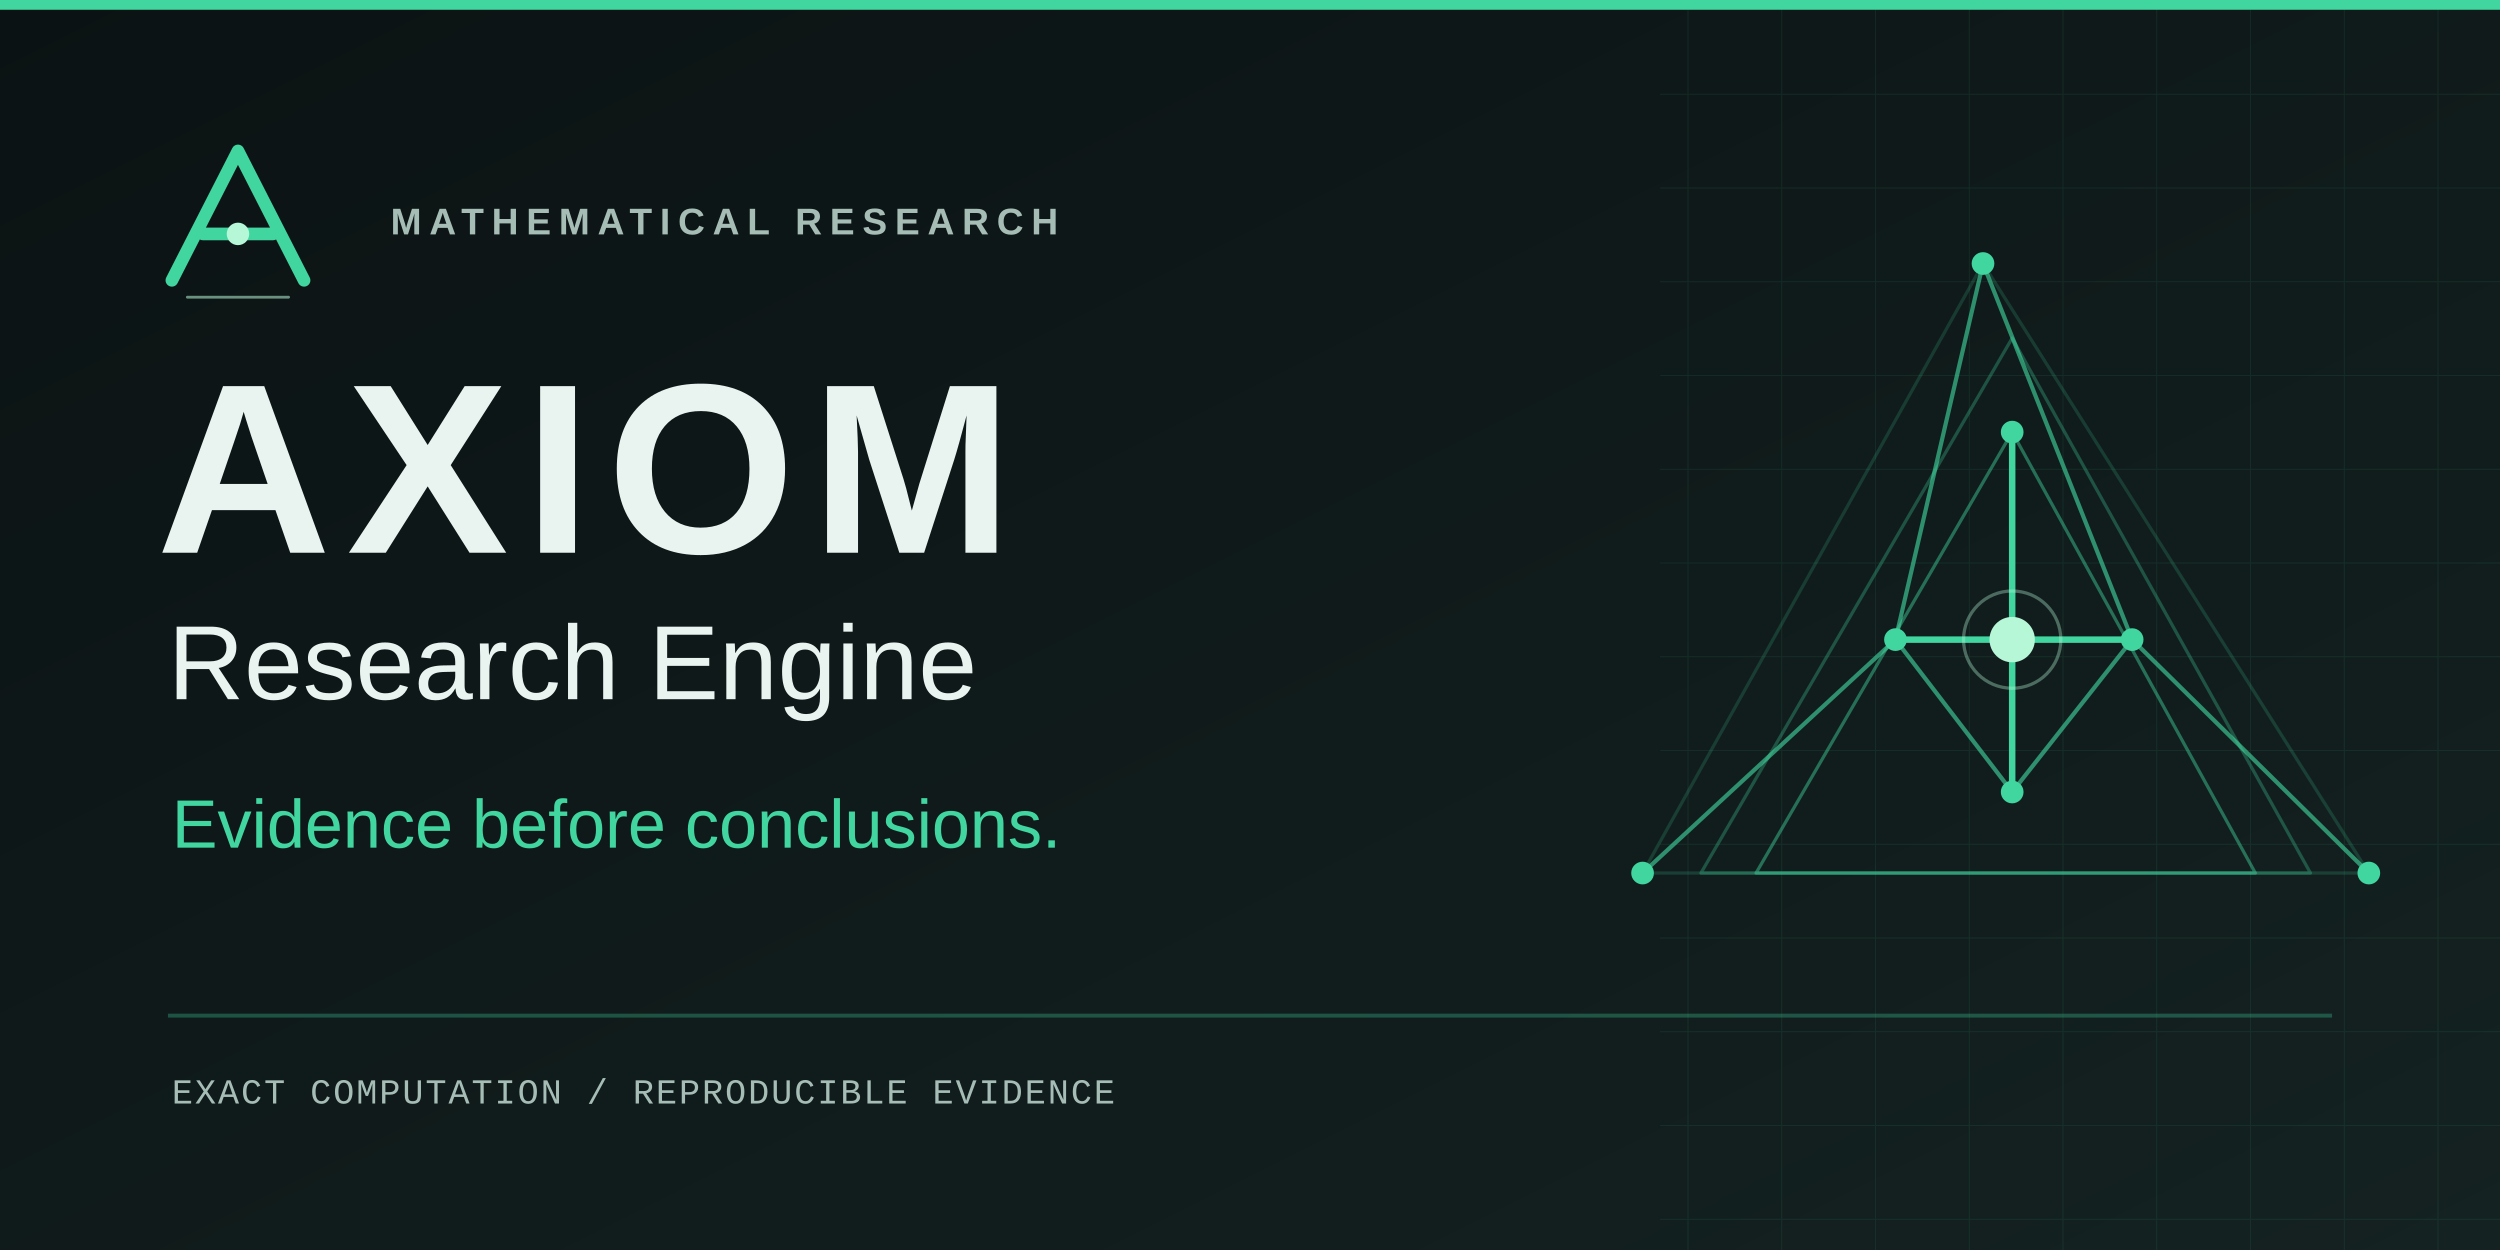
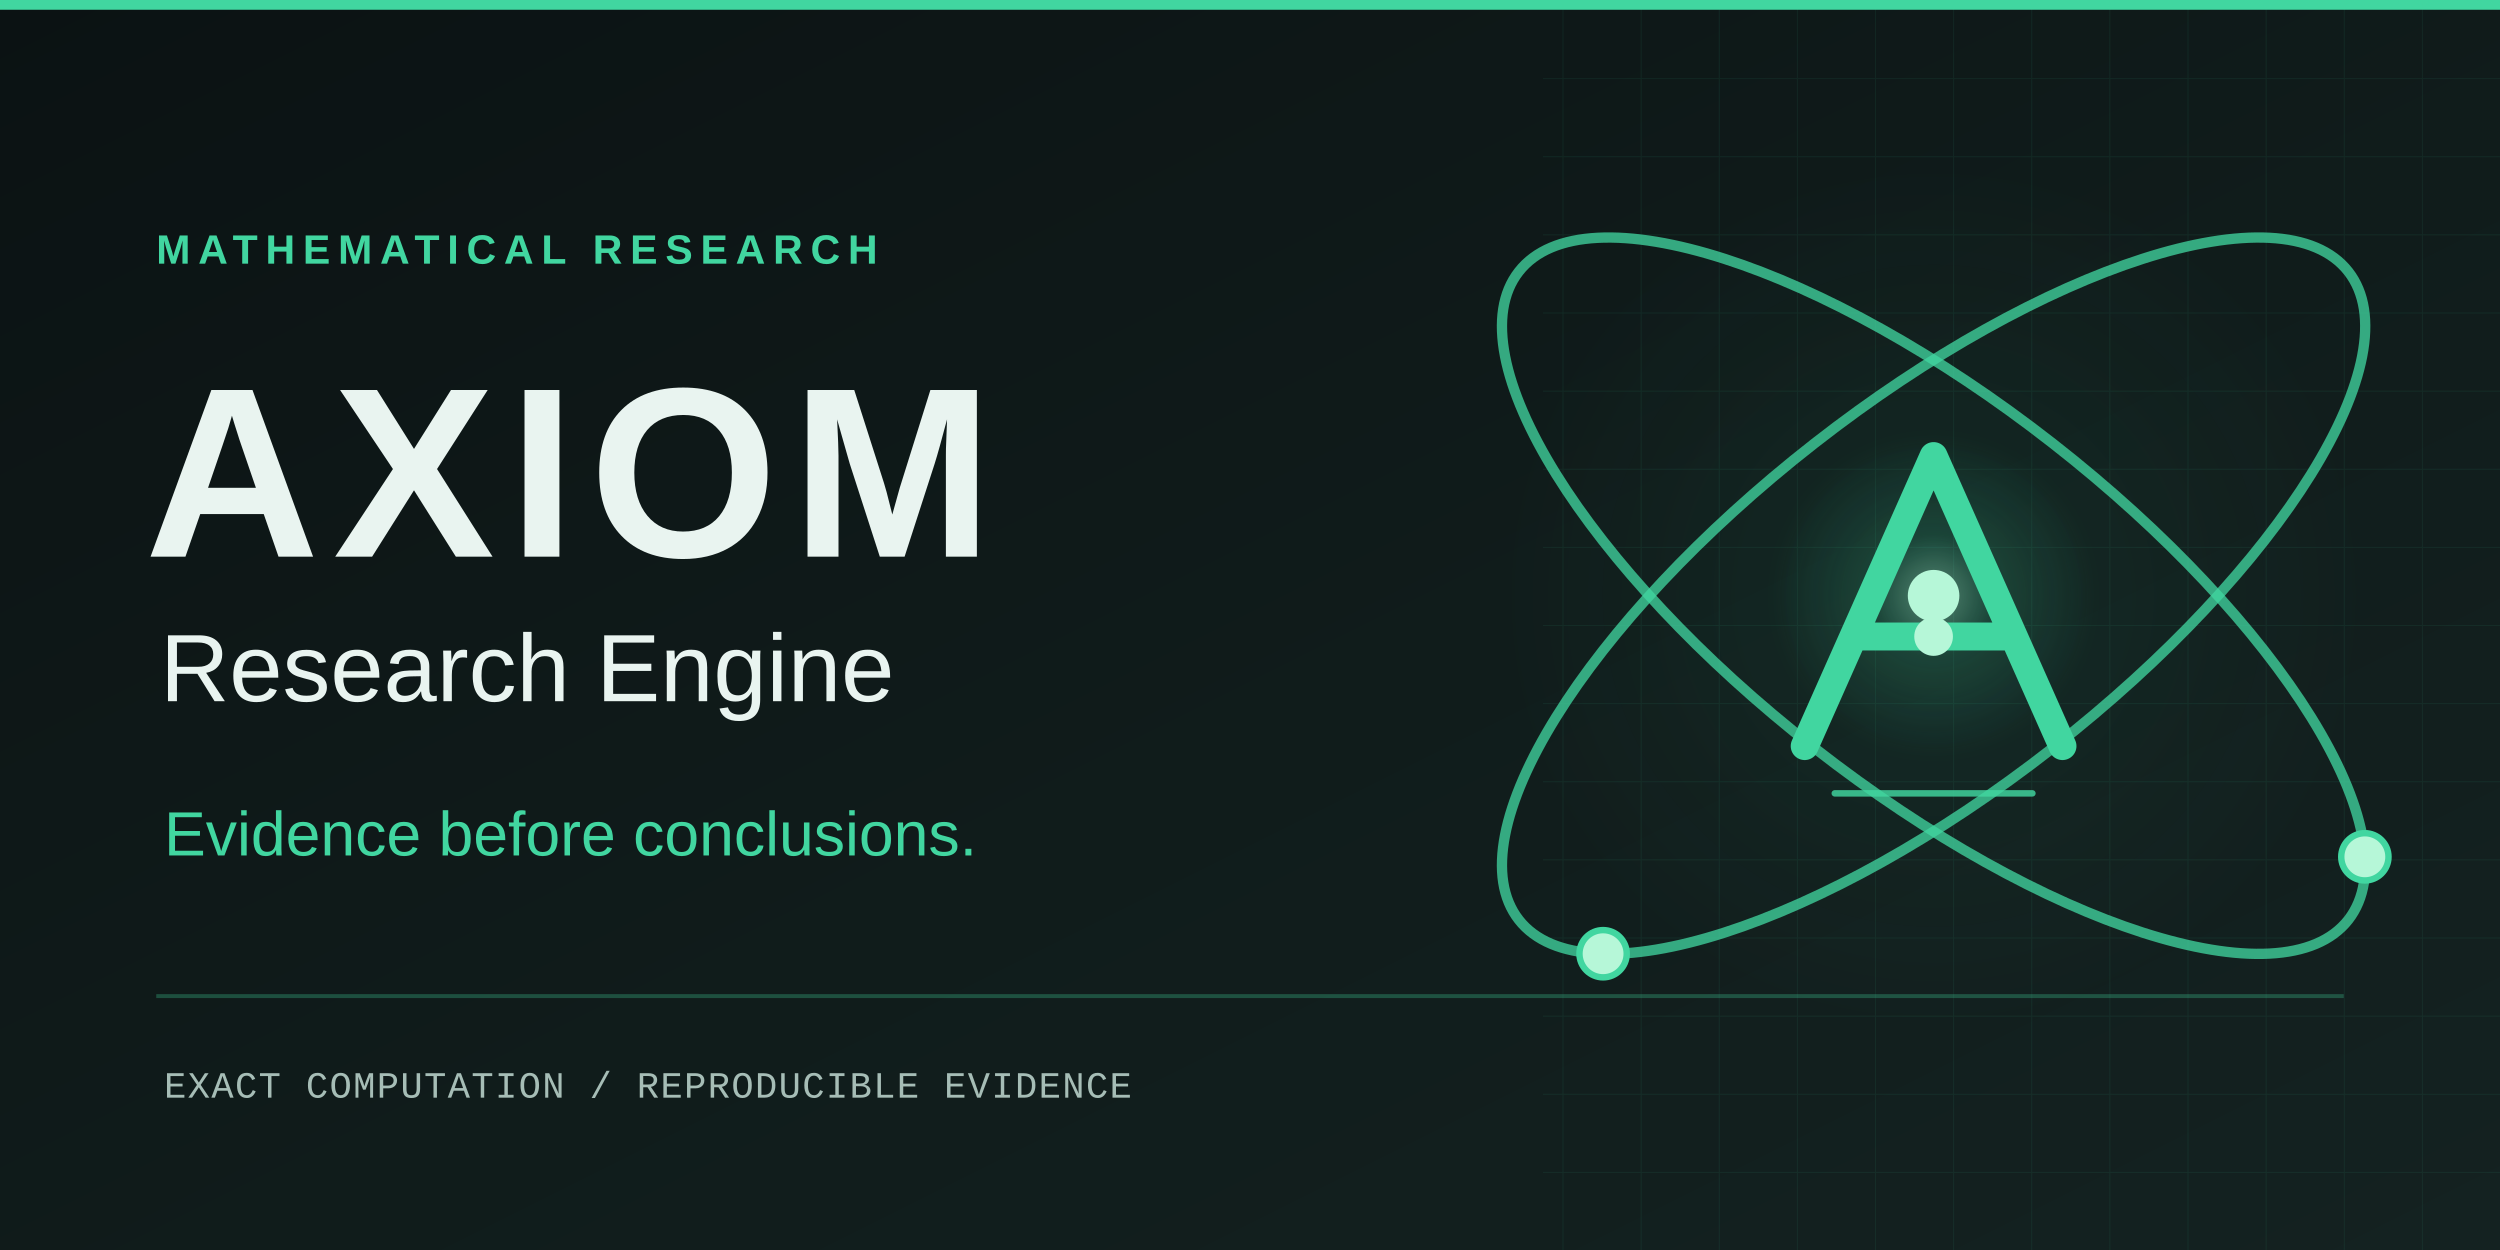
<svg xmlns="http://www.w3.org/2000/svg" width="1280" height="640" viewBox="0 0 1280 640" role="img" aria-labelledby="title desc" preserveAspectRatio="xMidYMid meet">
  <defs>
    <linearGradient id="bg" x1="0%" y1="0%" x2="100%" y2="100%">
      <stop stop-color="#0B1213" />
+       <stop offset=".55" stop-color="#101C1B" />
      <stop offset="1" stop-color="#142221" />
    </linearGradient>
-     <pattern id="grid" width="48" height="48" patternUnits="userSpaceOnUse">
-       <path d="M48 0H0V48" fill="none" stroke="#41D6A0" stroke-opacity=".085" />
+     <radialGradient id="halo">
+       <stop stop-color="#41D6A0" stop-opacity=".11" />
+       <stop offset="1" stop-color="#41D6A0" stop-opacity="0" />
+     </radialGradient>
+     <radialGradient id="core">
+       <stop stop-color="#B6F7D8" stop-opacity=".65" />
+       <stop offset=".38" stop-color="#41D6A0" stop-opacity=".22" />
+       <stop offset="1" stop-color="#41D6A0" stop-opacity="0" />
+     </radialGradient>
+     <pattern id="grid" width="40" height="40" patternUnits="userSpaceOnUse">
+       <path d="M40 0H0V40" fill="none" stroke="#41D6A0" stroke-opacity=".07" />
    </pattern>
  </defs>
  <rect width="1280" height="640" fill="url(#bg)" />
-   <rect x="850" width="430" height="640" fill="url(#grid)" />
+   <rect x="790" width="490" height="640" fill="url(#grid)" />
  <path d="M0 0H1280" stroke="#41D6A0" stroke-width="10" />
-   <g transform="translate(70 60) scale(0.72)">
-     <path d="M25 116 72 24 119 116 M47 83H97" fill="none" stroke="#41D6A0" stroke-width="9" stroke-linecap="round" stroke-linejoin="round" />
-     <circle cx="72" cy="83" r="8" fill="#B6F7D8" />
-     <path d="M36 128H108" stroke="#B6F7D8" stroke-opacity=".55" stroke-width="2" stroke-linecap="round" />
+   <g font-family="Arial, Helvetica, sans-serif">
+     <text x="80" y="135" fill="#41D6A0" font-size="21" letter-spacing="4" font-weight="600">MATHEMATICAL RESEARCH</text>
+     <text x="74" y="285" fill="#E9F4F0" font-size="124" letter-spacing="7" font-weight="700">AXIOM</text>
+     <text x="82" y="359" fill="#E9F4F0" font-size="49">Research Engine</text>
+     <text x="84" y="438" fill="#41D6A0" font-size="32">Evidence before conclusions.</text>
  </g>
-   <g font-family="Arial, Helvetica, sans-serif">
-     <text x="200" y="120" fill="#A6BDB6" font-size="19" font-weight="600" letter-spacing="4">MATHEMATICAL RESEARCH</text>
-     <text x="80" y="283" fill="#E9F4F0" font-size="124" font-weight="700" letter-spacing="8">AXIOM</text>
-     <text x="86" y="358" fill="#E9F4F0" font-size="54">Research Engine</text>
-     <text x="88" y="434" fill="#41D6A0" font-size="35">Evidence before conclusions.</text>
+   <g transform="translate(990 305) scale(1.1)">
+     <circle r="202" fill="url(#halo)" opacity=".67" />
+     <g fill="none" stroke="#41D6A0" stroke-width="4.8" stroke-opacity="0.76">
+       <ellipse rx="245" ry="90" transform="rotate(38)" />
+       <ellipse rx="245" ry="90" transform="rotate(-38)" />
+     </g>
+     <circle r="75" fill="url(#core)" opacity=".72" />
+     <circle r="12" fill="#B6F7D8" />
+     <path d="M-60 70 L0 -65 L60 70 M-34 19 H34" fill="none" stroke="#41D6A0" stroke-width="13" stroke-linecap="round" stroke-linejoin="round" />
+     <circle cy="19" r="9" fill="#B6F7D8" />
+     <path d="M-46 92H46" fill="none" stroke="#41D6A0" stroke-opacity=".82" stroke-width="3" stroke-linecap="round" />
+     <circle cx="200.736" cy="121.539" r="11" fill="#B6F7D8" stroke="#41D6A0" stroke-width="3" />
+     <circle cx="-153.834" cy="166.643" r="11" fill="#B6F7D8" stroke="#41D6A0" stroke-width="3" />
  </g>
-   <g transform="translate(841 115) scale(0.83)">
-     <g fill="none" stroke="#41D6A0" stroke-linejoin="round">
-       <path d="M0 400L210 24 448 400Z" stroke-opacity=".18" stroke-width="2" />
-       <path d="M36 400L228 70 412 400Z" stroke-opacity=".30" stroke-width="2" />
-       <path d="M70 400L228 128 378 400Z" stroke-opacity=".45" stroke-width="2" />
-       <path d="M0 400L156 256 302 256 448 400M210 24L156 256 228 350 302 256Z" stroke-opacity=".62" stroke-width="2.6" />
-       <path d="M156 256H302M228 128V350" stroke-width="4" />
-     </g>
-     <circle cx="0" cy="400" r="7" fill="#41D6A0" />
-     <circle cx="210" cy="24" r="7" fill="#41D6A0" />
-     <circle cx="448" cy="400" r="7" fill="#41D6A0" />
-     <circle cx="156" cy="256" r="7" fill="#41D6A0" />
-     <circle cx="302" cy="256" r="7" fill="#41D6A0" />
-     <circle cx="228" cy="128" r="7" fill="#41D6A0" />
-     <circle cx="228" cy="350" r="7" fill="#41D6A0" />
-     <circle cx="228" cy="256" r="14" fill="#B6F7D8" />
-     <circle cx="228" cy="256" r="30" fill="none" stroke="#B6F7D8" stroke-width="2" stroke-opacity=".36" />
-   </g>
-   <path d="M86 520H1194" stroke="#41D6A0" stroke-opacity=".3" stroke-width="2" />
-   <text x="88" y="565" fill="#A6BDB6" font-family="Consolas, Liberation Mono, monospace" font-size="18" letter-spacing="1.0">EXACT COMPUTATION / REPRODUCIBLE EVIDENCE</text>
+   <path d="M80 510H1200" stroke="#41D6A0" stroke-opacity=".28" stroke-width="2" />
+   <text x="84" y="562" fill="#A6BDB6" font-family="Consolas, Liberation Mono, monospace" font-size="19" letter-spacing=".7">EXACT COMPUTATION / REPRODUCIBLE EVIDENCE</text>
</svg>
